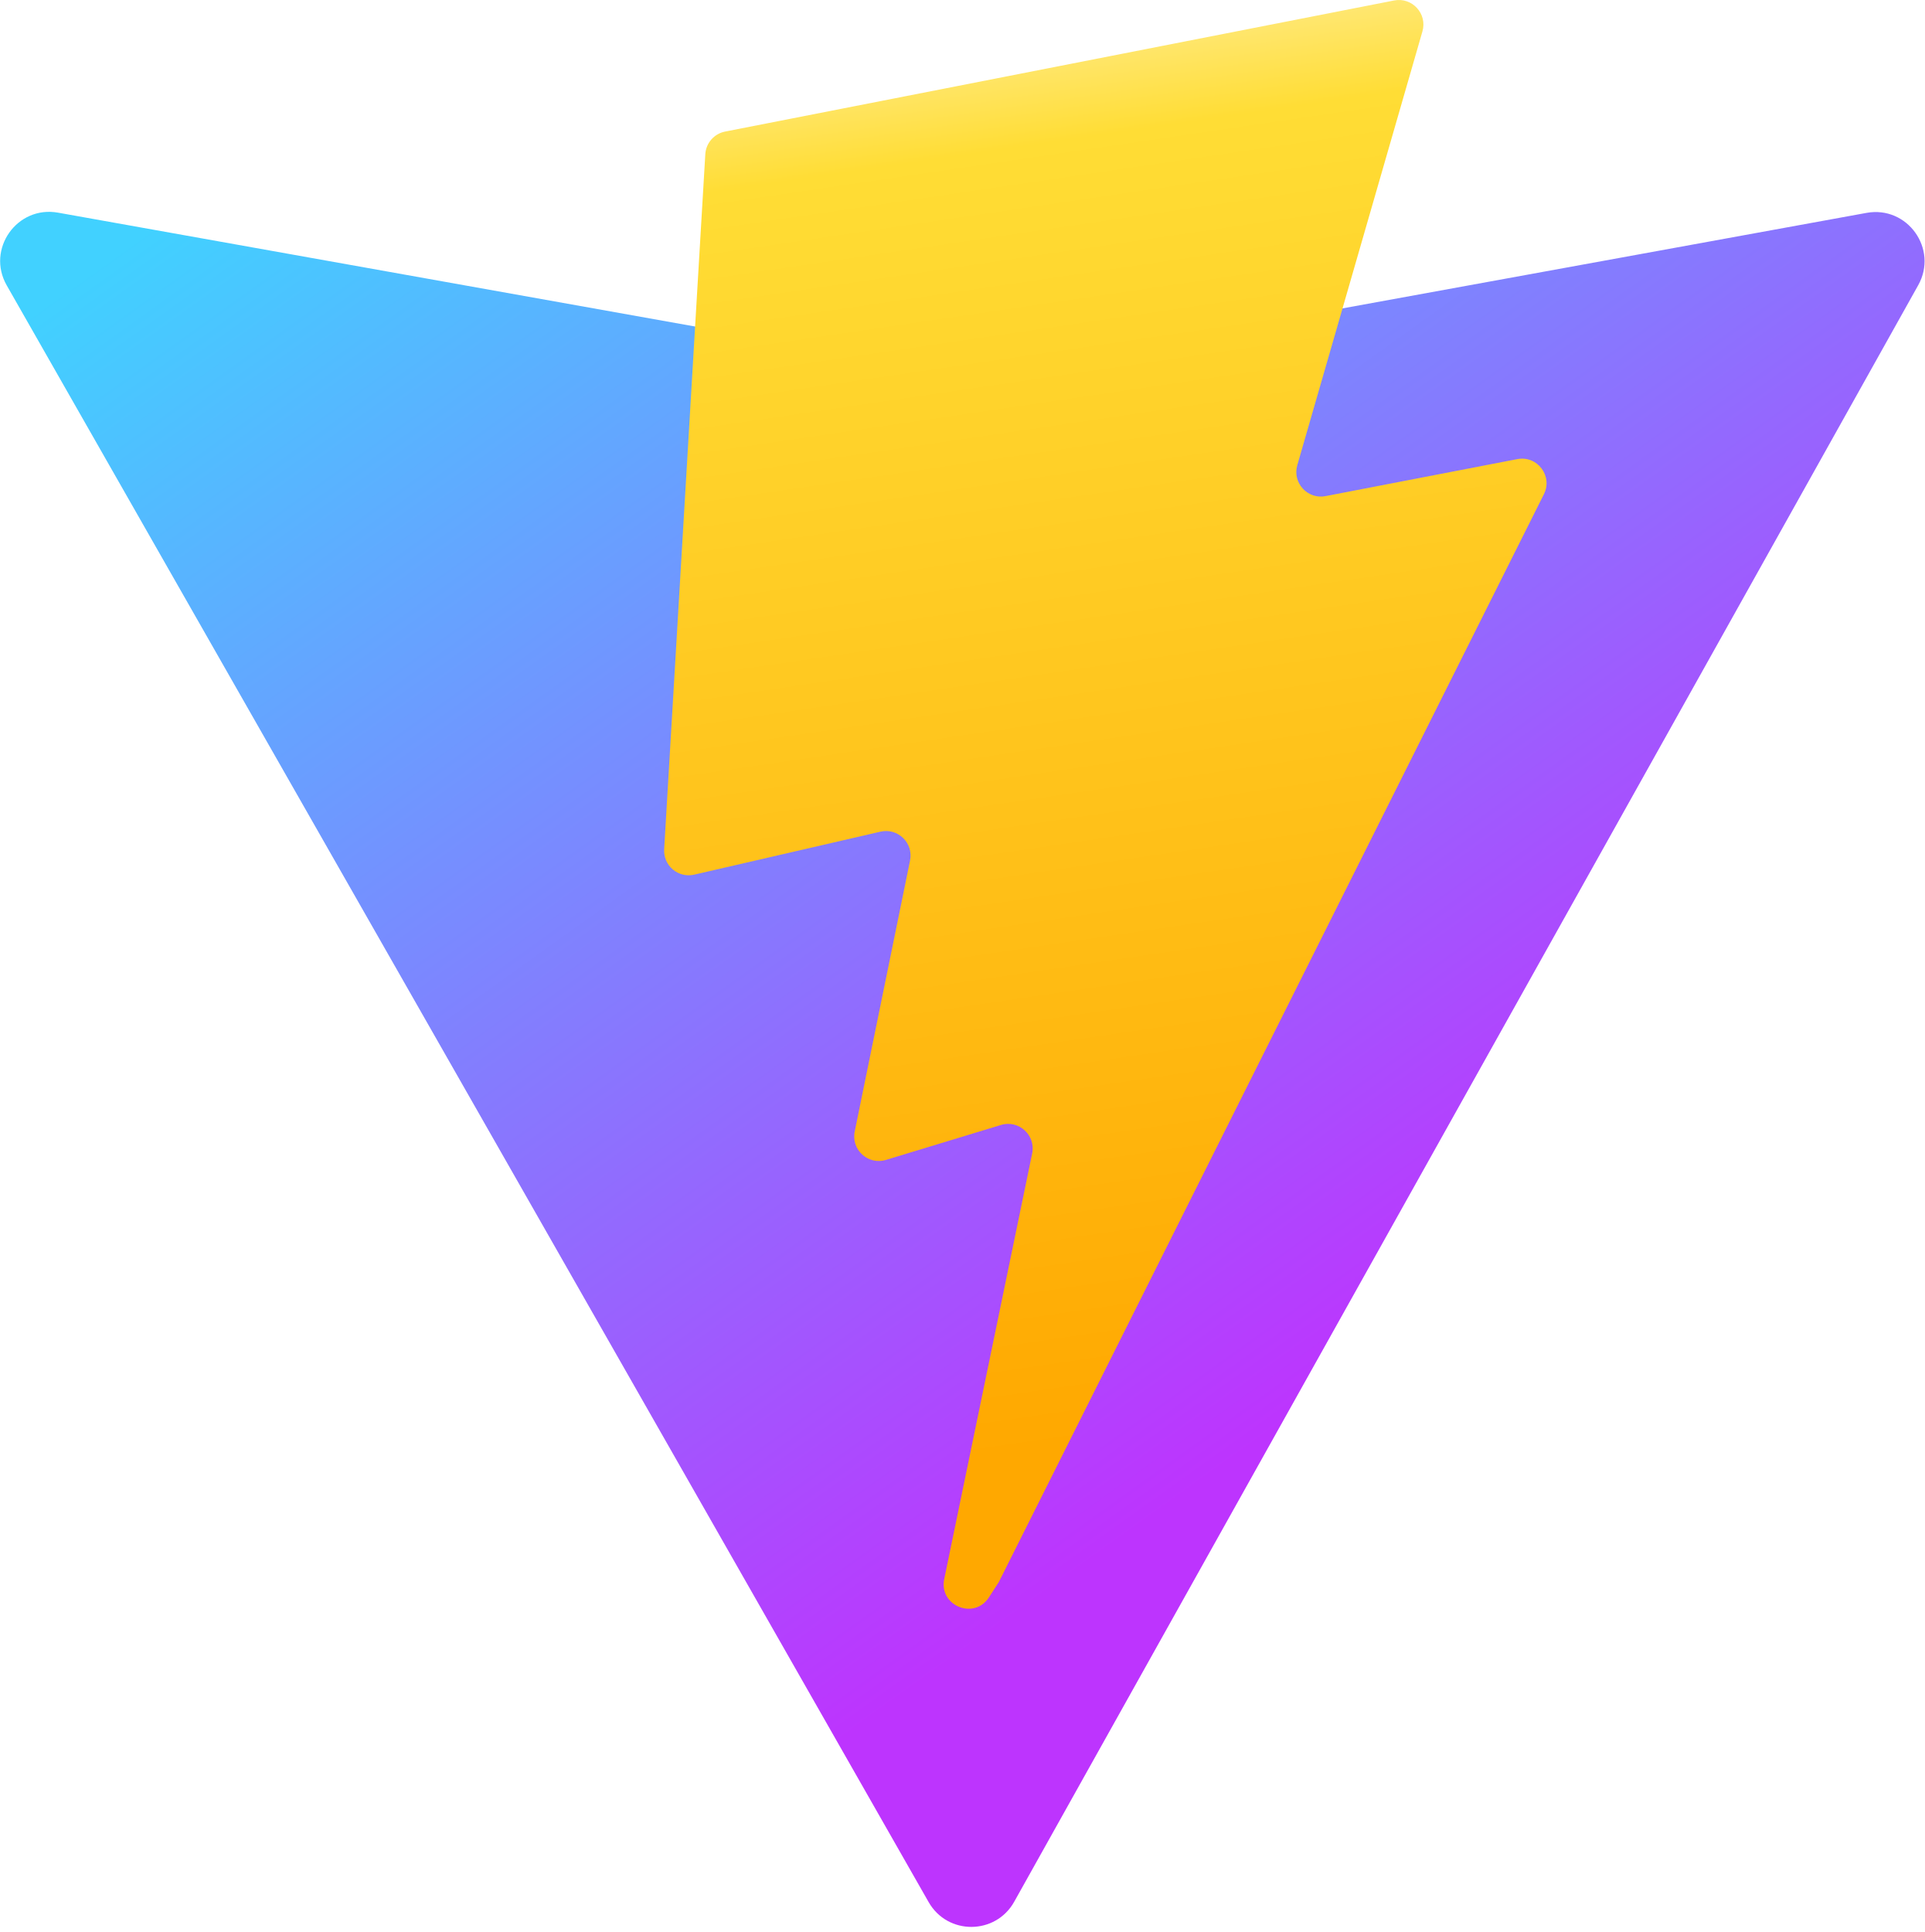
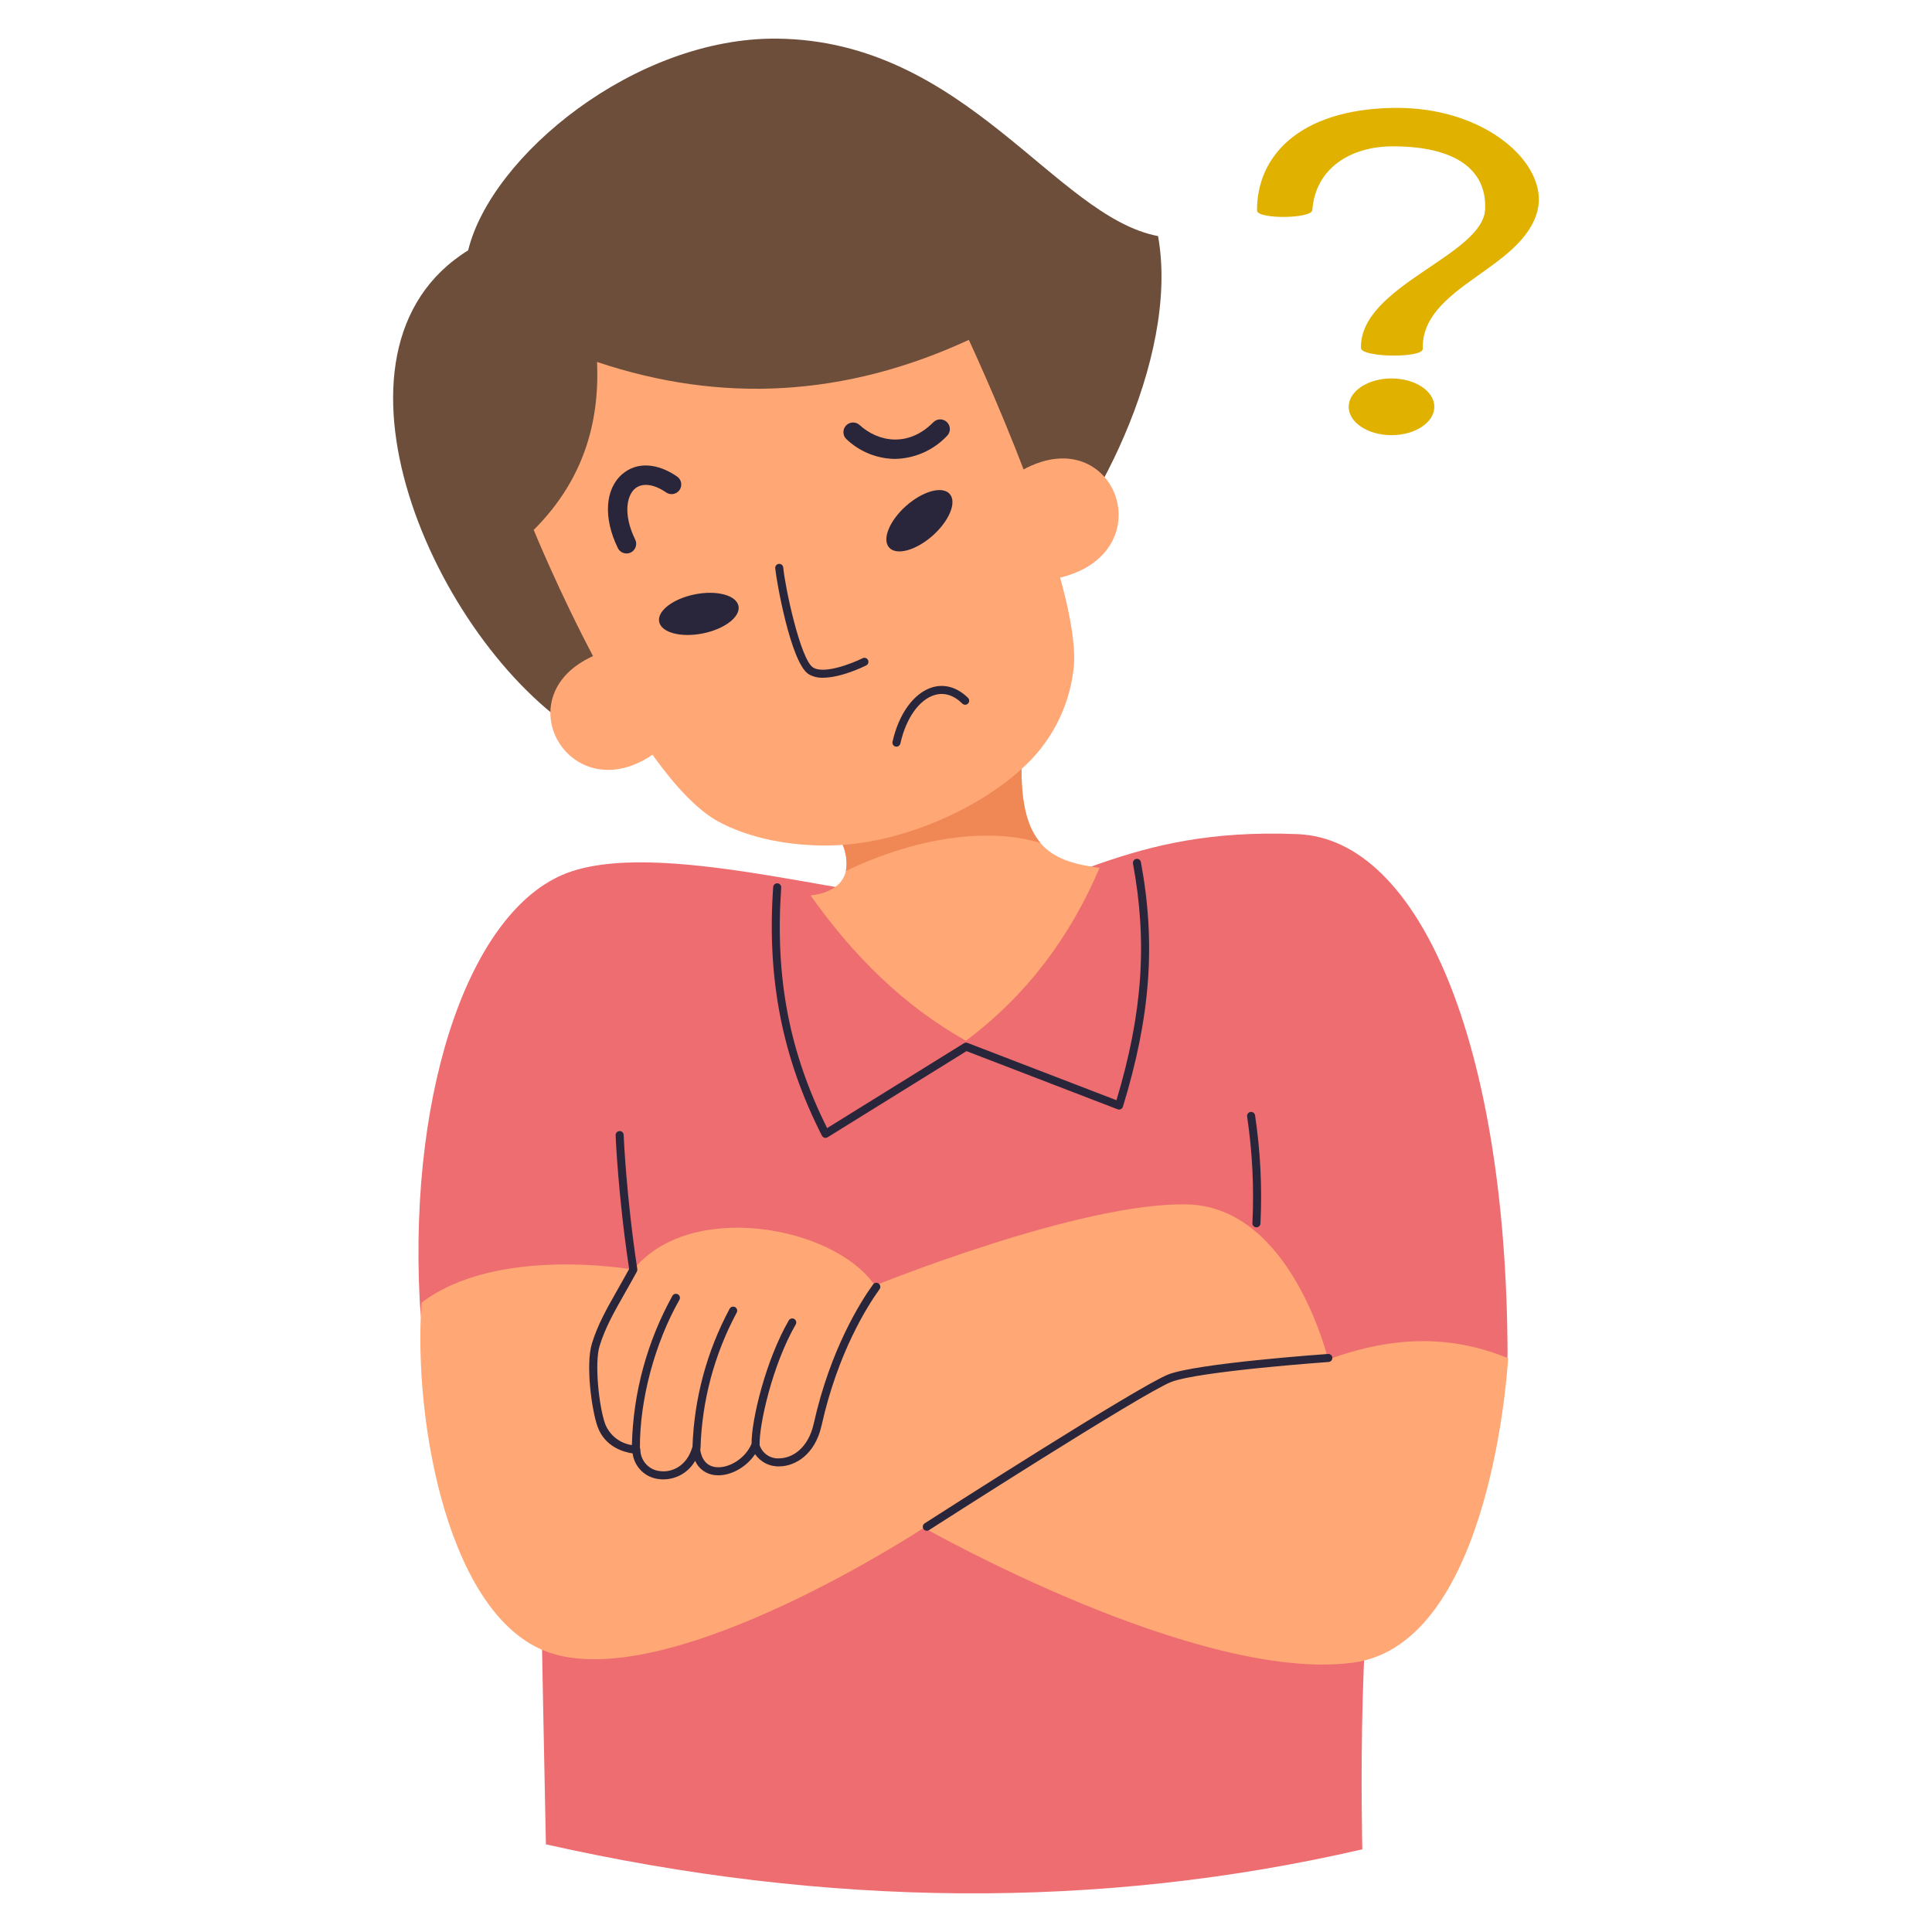
- <svg xmlns="http://www.w3.org/2000/svg" aria-hidden="true" role="img" class="iconify iconify--logos" width="31.88" height="32" preserveAspectRatio="xMidYMid meet" viewBox="0 0 256 257">
-   <defs>
-     <linearGradient id="IconifyId1813088fe1fbc01fb466" x1="-.828%" x2="57.636%" y1="7.652%" y2="78.411%">
-       <stop offset="0%" stop-color="#41D1FF" />
-       <stop offset="100%" stop-color="#BD34FE" />
-     </linearGradient>
-     <linearGradient id="IconifyId1813088fe1fbc01fb467" x1="43.376%" x2="50.316%" y1="2.242%" y2="89.03%">
-       <stop offset="0%" stop-color="#FFEA83" />
-       <stop offset="8.333%" stop-color="#FFDD35" />
-       <stop offset="100%" stop-color="#FFA800" />
-     </linearGradient>
-   </defs>
-   <path fill="url(#IconifyId1813088fe1fbc01fb466)" d="M255.153 37.938L134.897 252.976c-2.483 4.44-8.862 4.466-11.382.048L.875 37.958c-2.746-4.814 1.371-10.646 6.827-9.67l120.385 21.517a6.537 6.537 0 0 0 2.322-.004l117.867-21.483c5.438-.991 9.574 4.796 6.877 9.62Z" />
-   <path fill="url(#IconifyId1813088fe1fbc01fb467)" d="M185.432.063L96.44 17.501a3.268 3.268 0 0 0-2.634 3.014l-5.474 92.456a3.268 3.268 0 0 0 3.997 3.378l24.777-5.718c2.318-.535 4.413 1.507 3.936 3.838l-7.361 36.047c-.495 2.426 1.782 4.5 4.151 3.78l15.304-4.649c2.372-.72 4.652 1.36 4.15 3.788l-11.698 56.621c-.732 3.542 3.979 5.473 5.943 2.437l1.313-2.028l72.516-144.72c1.215-2.423-.88-5.186-3.54-4.672l-25.505 4.922c-2.396.462-4.435-1.77-3.759-4.114l16.646-57.705c.677-2.35-1.37-4.583-3.769-4.113Z" />
+ <svg xmlns="http://www.w3.org/2000/svg" width="800px" height="800px" viewBox="0 0 500 500" fill="none">
+   <path fill-rule="evenodd" clip-rule="evenodd" d="M390.154 349.941C389.805 270.081 367.363 217.166 335.854 215.874C290.363 214.005 276.019 231.54 248.308 233.205C226.43 234.519 173.645 217.018 147.923 225.512C122.201 234.006 105.771 280.848 108.615 336.462C110.58 374.876 139.358 371.053 139.628 390.312C139.898 409.571 141.28 477.312 141.28 477.312C214.018 493.684 284.48 494.321 352.569 478.604C352.569 478.604 350.719 405.157 358.845 389.053C366.971 372.949 390.245 370.531 390.151 349.943L390.154 349.941Z" fill="#ED6D70" />
+   <path fill-rule="evenodd" clip-rule="evenodd" d="M150.118 189.869C112.404 166.129 79.433 90.669 121.154 64.792C127.137 40.31 164.4 9.62 201.105 10C249.89 10.507 273.098 56.059 299.705 61.1C305.47 93.2 281.919 136.744 265.943 151.075C249.967 165.406 174.263 205.067 150.117 189.867L150.118 189.869Z" fill="#6D4E3B" />
+   <path fill-rule="evenodd" clip-rule="evenodd" d="M157.25 168.384C127.282 177.589 148.259 213.714 172.031 192.872L157.25 168.384Z" fill="#FFA775" />
+   <path fill-rule="evenodd" clip-rule="evenodd" d="M262.3 123.057C288.4 105.697 303.073 144.809 271.889 150.003L262.3 123.057Z" fill="#FFA775" />
+   <path fill-rule="evenodd" clip-rule="evenodd" d="M154.509 93.671C155.252 110.082 150.509 124.794 138.124 137.14C138.124 137.14 164.163 201.125 186.153 212.746C200.7 220.437 218.093 218.639 218.093 218.639C221.265 227.069 216.649 230.945 209.778 231.746C220.749 247.246 233.761 260.255 249.99 269.346C265.87 257.456 277.037 242.289 284.566 224.596C272.331 222.988 264.26 219.306 264.366 199.003C271.847 192.4 276.635 183.273 277.816 173.365C280.555 151.619 250.73 87.959 250.73 87.959C218.721 102.759 186.647 104.465 154.506 93.669L154.509 93.671Z" fill="#FFA775" />
+   <path d="M232 193.239C231.923 193.239 231.847 193.231 231.772 193.214C231.638 193.184 231.512 193.129 231.4 193.05C231.288 192.971 231.193 192.872 231.119 192.756C231.046 192.641 230.996 192.512 230.973 192.377C230.949 192.243 230.952 192.104 230.982 191.971C232.611 184.663 236.582 179.257 241.336 177.862C244.525 176.927 247.795 177.907 250.536 180.625C250.723 180.821 250.826 181.083 250.823 181.354C250.821 181.625 250.712 181.885 250.521 182.077C250.33 182.27 250.072 182.38 249.801 182.385C249.529 182.39 249.267 182.289 249.069 182.104C246.858 179.913 244.387 179.139 241.921 179.86C237.891 181.042 234.479 185.86 233.015 192.424C232.963 192.655 232.835 192.861 232.65 193.009C232.466 193.158 232.237 193.239 232 193.239ZM212.99 175.394C211.666 175.454 210.354 175.123 209.216 174.443C204.624 171.38 200.934 150.354 200.629 147.064C200.616 146.928 200.631 146.79 200.671 146.66C200.712 146.529 200.777 146.408 200.865 146.303C200.952 146.197 201.059 146.11 201.18 146.047C201.301 145.983 201.434 145.944 201.57 145.931C201.706 145.918 201.844 145.933 201.974 145.973C202.105 146.014 202.226 146.079 202.331 146.167C202.437 146.254 202.524 146.361 202.587 146.482C202.651 146.603 202.69 146.736 202.703 146.872C203.183 152.047 207.145 170.558 210.371 172.71C213.213 174.605 220.628 171.647 223.246 170.349C223.368 170.288 223.502 170.252 223.638 170.243C223.775 170.233 223.911 170.251 224.041 170.295C224.171 170.338 224.29 170.407 224.393 170.497C224.496 170.587 224.581 170.696 224.642 170.818C224.702 170.941 224.738 171.074 224.748 171.211C224.757 171.347 224.739 171.484 224.696 171.613C224.652 171.743 224.583 171.863 224.494 171.966C224.404 172.069 224.294 172.153 224.172 172.214C223.353 172.622 217.6 175.394 212.989 175.394H212.99Z" fill="#29263B" />
+   <path d="M162.146 143.237C161.678 143.238 161.219 143.107 160.821 142.859C160.424 142.612 160.104 142.257 159.898 141.837C156.098 134.069 156.553 126.551 161.059 122.684C164.769 119.497 170.088 119.753 175.283 123.363C175.811 123.748 176.168 124.324 176.277 124.968C176.385 125.612 176.238 126.273 175.865 126.81C175.492 127.347 174.924 127.716 174.283 127.839C173.641 127.962 172.977 127.83 172.432 127.469C169.223 125.238 166.187 124.869 164.314 126.477C162.154 128.33 161.257 133.24 164.389 139.64C164.576 140.021 164.662 140.443 164.641 140.867C164.619 141.291 164.49 141.702 164.266 142.062C164.041 142.422 163.729 142.719 163.358 142.925C162.987 143.131 162.57 143.24 162.146 143.24V143.237ZM231.6 118.765C226.92 118.707 222.436 116.879 219.049 113.649C218.575 113.198 218.297 112.578 218.274 111.924C218.252 111.269 218.487 110.632 218.93 110.15C219.372 109.667 219.986 109.377 220.64 109.342C221.293 109.307 221.935 109.53 222.426 109.963C227.226 114.363 234.992 115.868 241.511 109.316C241.74 109.074 242.016 108.881 242.321 108.747C242.626 108.613 242.956 108.541 243.289 108.537C243.622 108.532 243.953 108.594 244.262 108.719C244.571 108.844 244.852 109.029 245.088 109.264C245.325 109.5 245.512 109.78 245.638 110.088C245.765 110.396 245.828 110.727 245.825 111.06C245.822 111.394 245.752 111.723 245.619 112.029C245.487 112.335 245.295 112.611 245.054 112.842C243.319 114.675 241.235 116.143 238.924 117.16C236.614 118.177 234.124 118.723 231.6 118.765Z" fill="#29263B" />
+   <path fill-rule="evenodd" clip-rule="evenodd" d="M234.525 130.9C238.853 127.075 243.897 125.7 245.782 127.833C247.667 129.966 245.682 134.805 241.362 138.633C237.042 142.461 231.99 143.833 230.102 141.699C228.214 139.565 230.202 134.728 234.525 130.899V130.9Z" fill="#29263B" />
+   <path fill-rule="evenodd" clip-rule="evenodd" d="M179.85 153.813C185.515 152.689 190.565 154.043 191.12 156.837C191.675 159.631 187.525 162.809 181.859 163.937C176.193 165.065 171.145 163.707 170.59 160.915C170.035 158.123 174.185 154.941 179.85 153.815V153.813Z" fill="#29263B" />
+   <path fill-rule="evenodd" clip-rule="evenodd" d="M109.1 337.13C106.885 367.984 116.161 419.782 142.994 427.962C174.913 437.69 239.12 395.382 239.12 395.382C239.12 395.382 309.9 435.623 350.127 430.3C386.408 425.5 390.299 351.5 390.299 351.5C376.217 345.782 361.566 345.327 343.722 351.838C343.722 351.838 334.329 312.469 307.404 311.708C279.982 310.934 226.446 332.693 226.446 332.693C215.646 317.083 178.373 310.579 163.925 328.593C163.925 328.593 128.757 322.214 109.102 337.121L109.1 337.13Z" fill="#FFA775" />
+   <path d="M239.853 396.165C239.628 396.165 239.409 396.092 239.229 395.957C239.049 395.822 238.917 395.633 238.854 395.417C238.79 395.201 238.798 394.97 238.877 394.76C238.955 394.549 239.1 394.369 239.289 394.247C241.557 392.791 294.918 358.547 302.412 355.686C309.948 352.811 342.323 350.499 343.698 350.402C343.834 350.392 343.971 350.41 344.101 350.453C344.231 350.496 344.351 350.565 344.454 350.654C344.557 350.744 344.642 350.853 344.703 350.975C344.764 351.097 344.8 351.231 344.81 351.367C344.82 351.503 344.802 351.64 344.759 351.77C344.716 351.9 344.647 352.02 344.558 352.123C344.468 352.226 344.359 352.311 344.237 352.372C344.115 352.433 343.981 352.469 343.845 352.479C343.512 352.503 310.404 354.866 303.154 357.632C295.86 360.413 240.968 395.644 240.414 396C240.247 396.107 240.052 396.165 239.853 396.165ZM171.707 382.865C171.319 382.865 170.932 382.84 170.548 382.791C168.827 382.612 167.217 381.858 165.978 380.651C164.739 379.443 163.944 377.853 163.722 376.137C161.622 375.843 156.6 374.585 154.659 369.237C153.149 365.085 151.495 353.115 153.2 347.655C154.74 342.722 156.886 338.94 159.855 333.704C160.761 332.104 161.748 330.369 162.822 328.412C159.957 309.482 159.322 293.955 159.322 293.799C159.312 293.523 159.411 293.255 159.599 293.052C159.786 292.849 160.046 292.729 160.322 292.718C160.459 292.709 160.597 292.729 160.727 292.775C160.857 292.821 160.976 292.893 161.077 292.987C161.178 293.08 161.259 293.193 161.315 293.319C161.372 293.445 161.402 293.58 161.404 293.718C161.41 293.874 162.045 309.481 164.936 328.447C164.971 328.673 164.929 328.904 164.819 329.104C163.674 331.197 162.627 333.044 161.669 334.732C158.763 339.854 156.669 343.555 155.19 348.276C153.776 352.803 155.05 364.211 156.618 368.526C157.19 369.963 158.129 371.225 159.343 372.184C160.556 373.143 162.001 373.766 163.531 373.99C163.86 360.447 167.463 347.186 174.031 335.338C174.171 335.105 174.397 334.936 174.66 334.867C174.923 334.798 175.203 334.834 175.439 334.969C175.676 335.103 175.85 335.325 175.926 335.586C176.001 335.848 175.971 336.128 175.842 336.368C169.452 347.612 165.542 362.268 165.609 374.715C165.678 374.849 165.716 374.997 165.721 375.147C165.729 376.542 166.254 377.885 167.195 378.915C168.136 379.946 169.425 380.59 170.814 380.724C173.914 381.132 177.695 379.408 179.132 374.661C179.153 374.592 179.181 374.524 179.216 374.461C179.627 361.975 182.91 349.751 188.81 338.739C188.871 338.614 188.957 338.502 189.062 338.41C189.167 338.319 189.29 338.249 189.422 338.206C189.555 338.163 189.695 338.146 189.833 338.158C189.972 338.17 190.108 338.209 190.231 338.274C190.354 338.339 190.464 338.428 190.552 338.536C190.64 338.643 190.706 338.768 190.746 338.902C190.785 339.035 190.797 339.176 190.782 339.314C190.766 339.453 190.722 339.587 190.654 339.708C184.861 350.515 181.656 362.52 181.291 374.776C181.288 374.909 181.259 375.041 181.206 375.163C181.606 377.839 182.982 379.399 185.188 379.683C188.682 380.13 193.038 377.304 194.505 373.619C194.473 367.425 198.178 352.004 204.159 341.678C204.305 341.455 204.531 341.297 204.79 341.236C205.05 341.174 205.323 341.215 205.553 341.348C205.784 341.482 205.954 341.699 206.03 341.954C206.105 342.21 206.08 342.485 205.959 342.722C199.827 353.307 196.409 368.967 196.592 373.967C196.592 373.986 196.592 374.005 196.592 374.023C196.952 375.089 197.66 376.003 198.602 376.618C199.544 377.233 200.665 377.513 201.786 377.413C204.94 377.341 209.14 374.946 210.595 368.428C214.888 349.183 222.759 336.828 225.943 332.416C226.104 332.192 226.348 332.041 226.621 331.997C226.893 331.952 227.172 332.018 227.397 332.18C227.621 332.341 227.771 332.585 227.816 332.857C227.86 333.13 227.794 333.409 227.633 333.633C224.523 337.946 216.833 350.013 212.633 368.881C210.915 376.574 205.744 379.407 201.833 379.495C200.582 379.562 199.334 379.306 198.211 378.751C197.087 378.197 196.126 377.362 195.418 376.328C193.081 379.863 188.706 382.228 184.918 381.749C183.832 381.629 182.796 381.226 181.916 380.579C181.036 379.932 180.341 379.064 179.903 378.063C179.079 379.512 177.887 380.719 176.449 381.562C175.01 382.404 173.374 382.853 171.707 382.862V382.865Z" fill="#29263B" />
+   <path d="M213.641 294.479C213.449 294.479 213.26 294.425 213.097 294.325C212.933 294.224 212.8 294.08 212.713 293.909C202.457 273.761 198.447 253.326 200.095 229.601C200.101 229.462 200.134 229.325 200.193 229.199C200.253 229.072 200.337 228.959 200.441 228.866C200.545 228.773 200.666 228.702 200.798 228.657C200.93 228.611 201.07 228.593 201.209 228.603C201.348 228.612 201.484 228.65 201.608 228.713C201.732 228.776 201.843 228.864 201.933 228.97C202.023 229.077 202.09 229.201 202.132 229.334C202.173 229.467 202.187 229.607 202.173 229.746C200.559 252.999 204.228 272.239 214.059 291.952L249.471 269.989C249.607 269.904 249.762 269.851 249.922 269.836C250.082 269.821 250.244 269.844 250.394 269.902L288.941 284.735C295.71 262.211 296.984 243.835 293.214 223.484C293.168 223.214 293.231 222.937 293.387 222.713C293.544 222.489 293.783 222.335 294.052 222.286C294.321 222.236 294.599 222.294 294.825 222.447C295.052 222.6 295.209 222.837 295.263 223.105C299.156 244.126 297.763 263.06 290.608 286.414C290.566 286.551 290.497 286.677 290.404 286.786C290.311 286.894 290.196 286.983 290.068 287.045C289.939 287.108 289.8 287.143 289.657 287.149C289.514 287.156 289.371 287.132 289.238 287.081L250.129 272.032L214.189 294.322C214.025 294.424 213.835 294.479 213.641 294.479Z" fill="#29263B" />
+   <path fill-rule="evenodd" clip-rule="evenodd" d="M218.907 225.421C237.051 216.693 255.748 214.021 269.298 218.171C266.114 214.471 264.317 208.609 264.369 199.005C253.075 209.379 234.356 217.566 218.093 218.639C219.021 220.772 219.304 223.129 218.907 225.421Z" fill="#F08855" />
+   <path d="M325.17 317.634H325.125C324.988 317.629 324.853 317.596 324.729 317.539C324.604 317.482 324.492 317.4 324.4 317.299C324.307 317.198 324.235 317.08 324.187 316.952C324.14 316.823 324.119 316.686 324.125 316.549C324.574 307.333 324.115 298.094 322.754 288.968C322.732 288.833 322.738 288.695 322.769 288.562C322.801 288.429 322.859 288.304 322.939 288.193C323.019 288.082 323.12 287.988 323.237 287.917C323.353 287.845 323.482 287.797 323.617 287.776C323.752 287.754 323.89 287.759 324.023 287.791C324.156 287.822 324.282 287.88 324.393 287.96C324.503 288.04 324.597 288.142 324.669 288.258C324.74 288.375 324.788 288.504 324.81 288.639C326.194 297.904 326.661 307.283 326.205 316.639C326.193 316.906 326.079 317.158 325.887 317.344C325.694 317.529 325.437 317.633 325.17 317.634Z" fill="#29263B" />
+   <path fill-rule="evenodd" clip-rule="evenodd" d="M325.318 54.479C325.25 40.522 336.092 28.405 360.36 27.924C384.628 27.443 400.826 42.644 397.926 54.415C394.143 69.772 367.776 74.084 368.205 90.285C368.27 92.749 352.217 92.527 352.217 90.061C351.848 73.924 383.87 66.127 384.354 54.114C384.777 43.582 376.175 37.872 360.491 37.872C349.591 37.872 340.436 43.486 339.633 54.353C339.496 56.653 325.333 56.779 325.318 54.479Z" fill="#E1B100" />
+   <path fill-rule="evenodd" clip-rule="evenodd" d="M360.122 97.94C366.238 97.94 371.203 101.228 371.203 105.28C371.203 109.332 366.238 112.619 360.122 112.619C354.006 112.619 349.042 109.331 349.042 105.28C349.042 101.229 354.008 97.94 360.122 97.94Z" fill="#E1B100" />
</svg>
